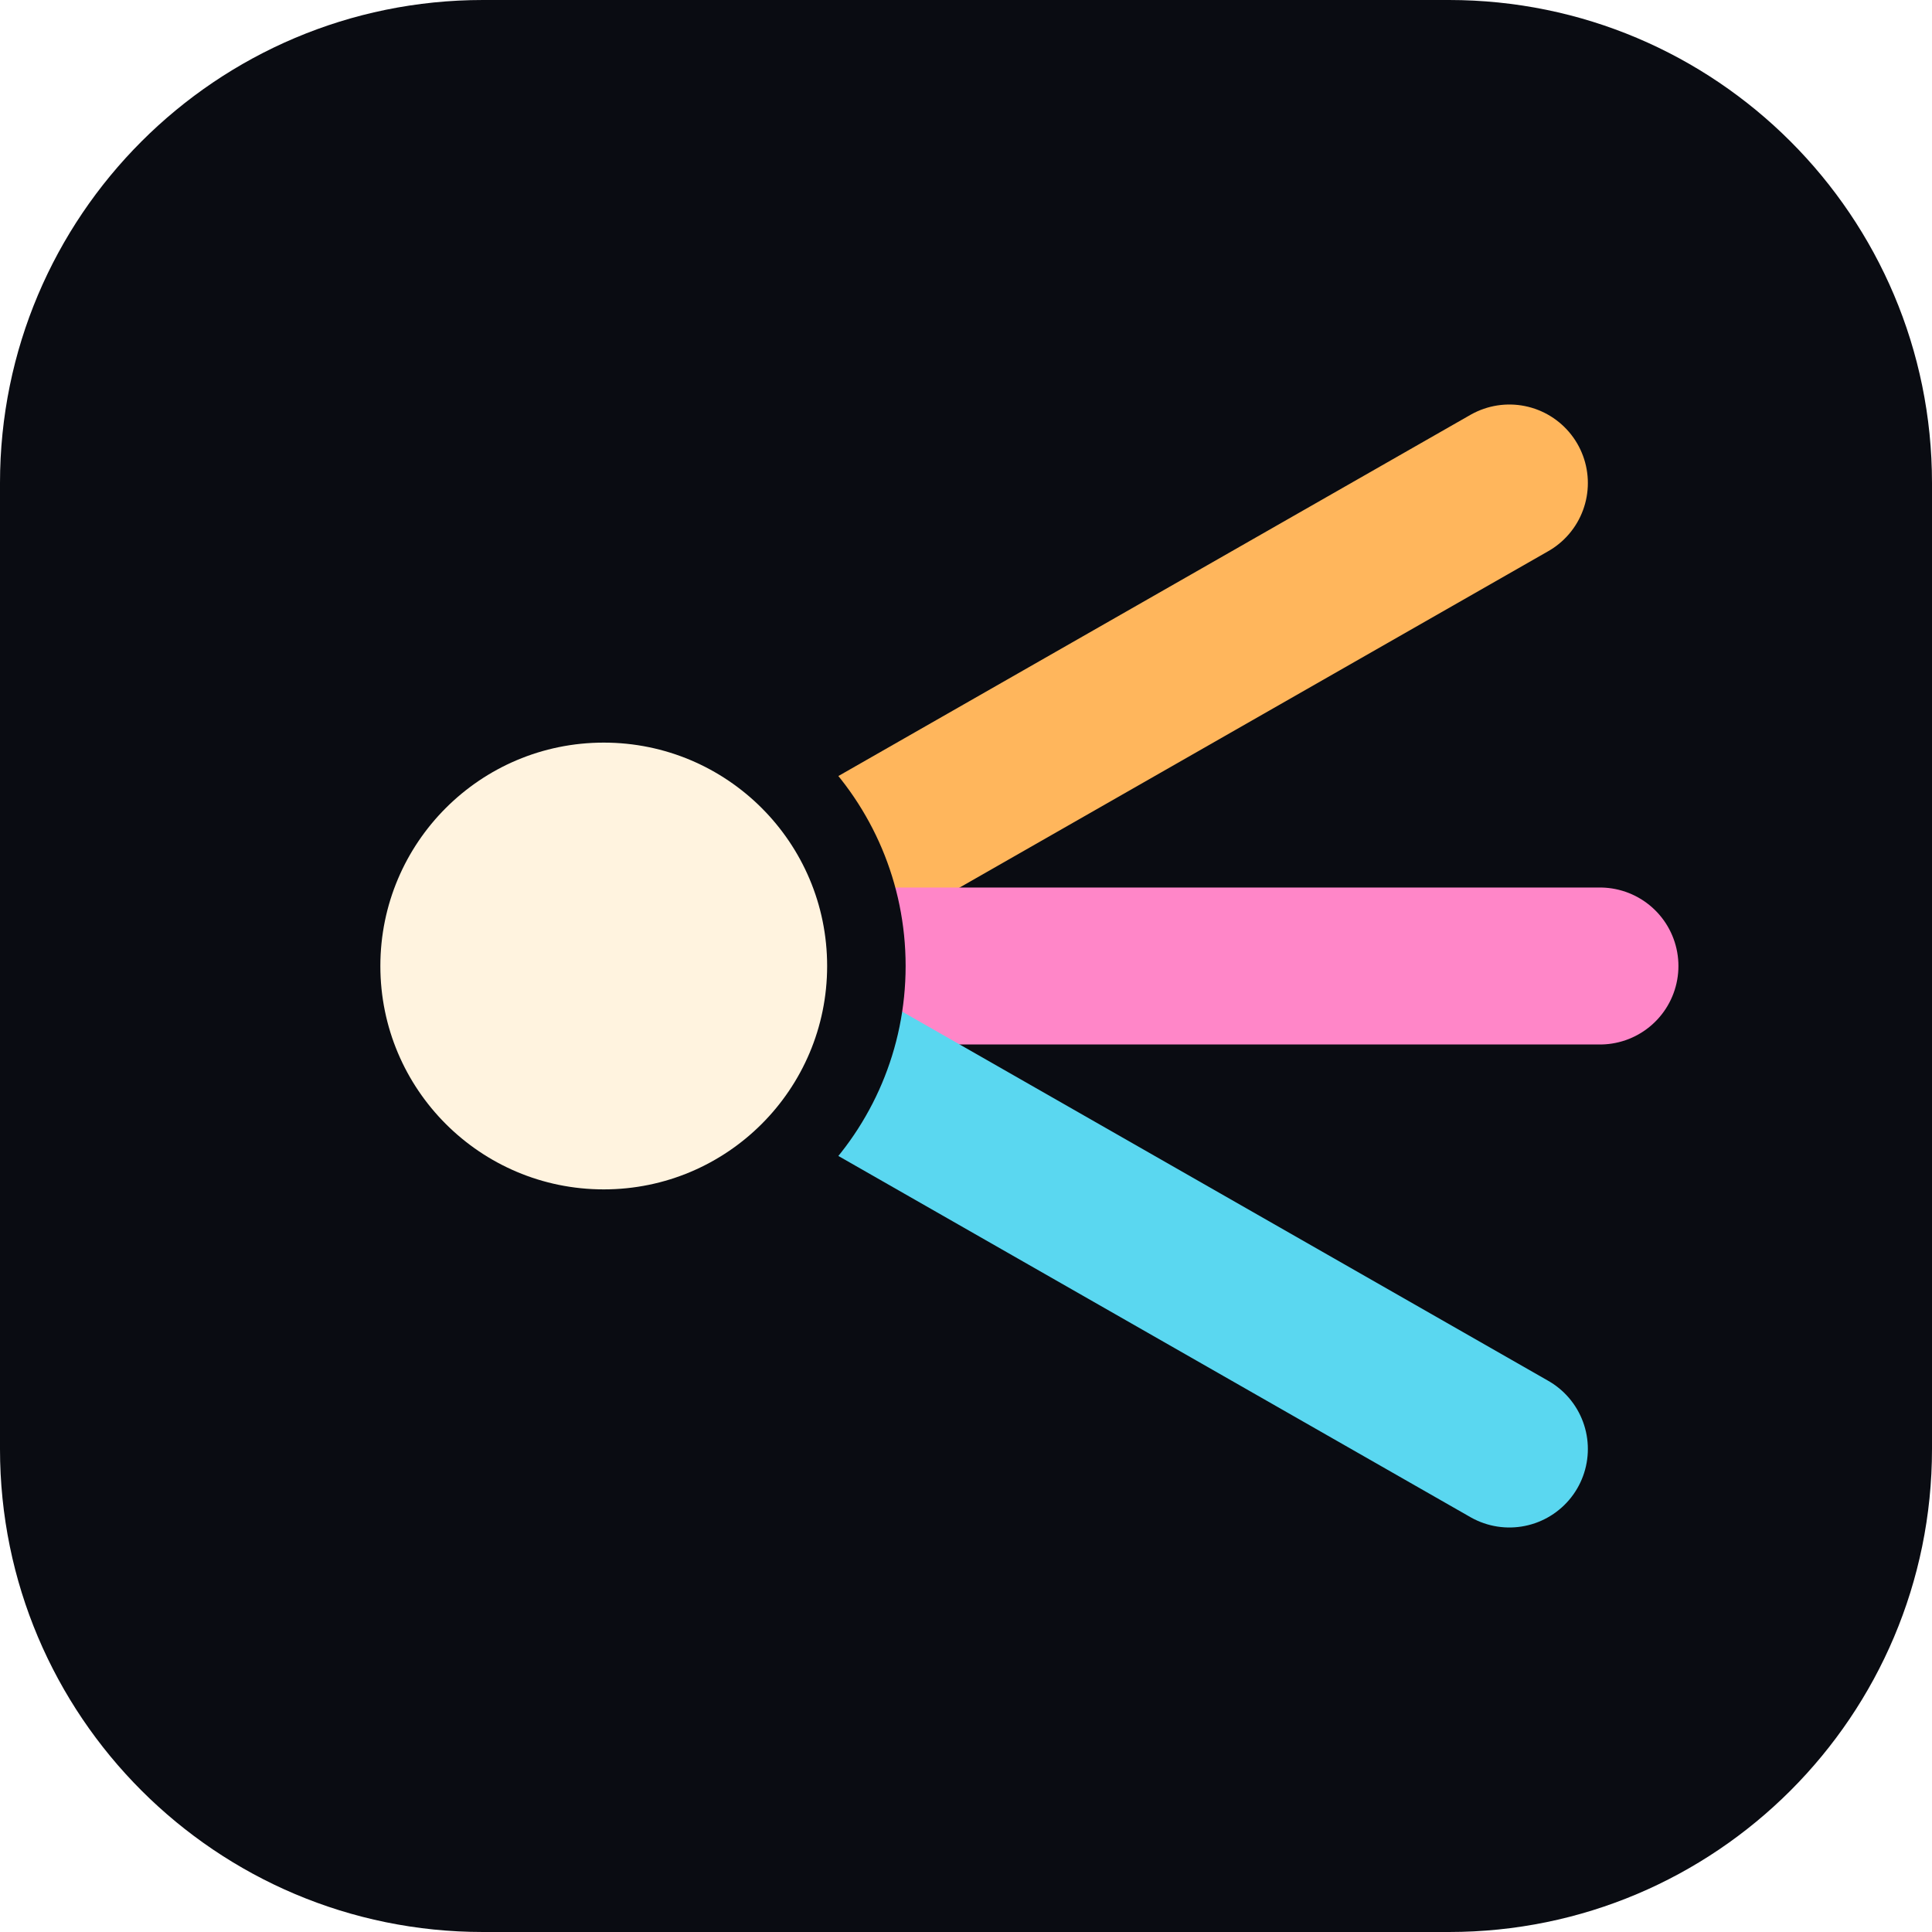
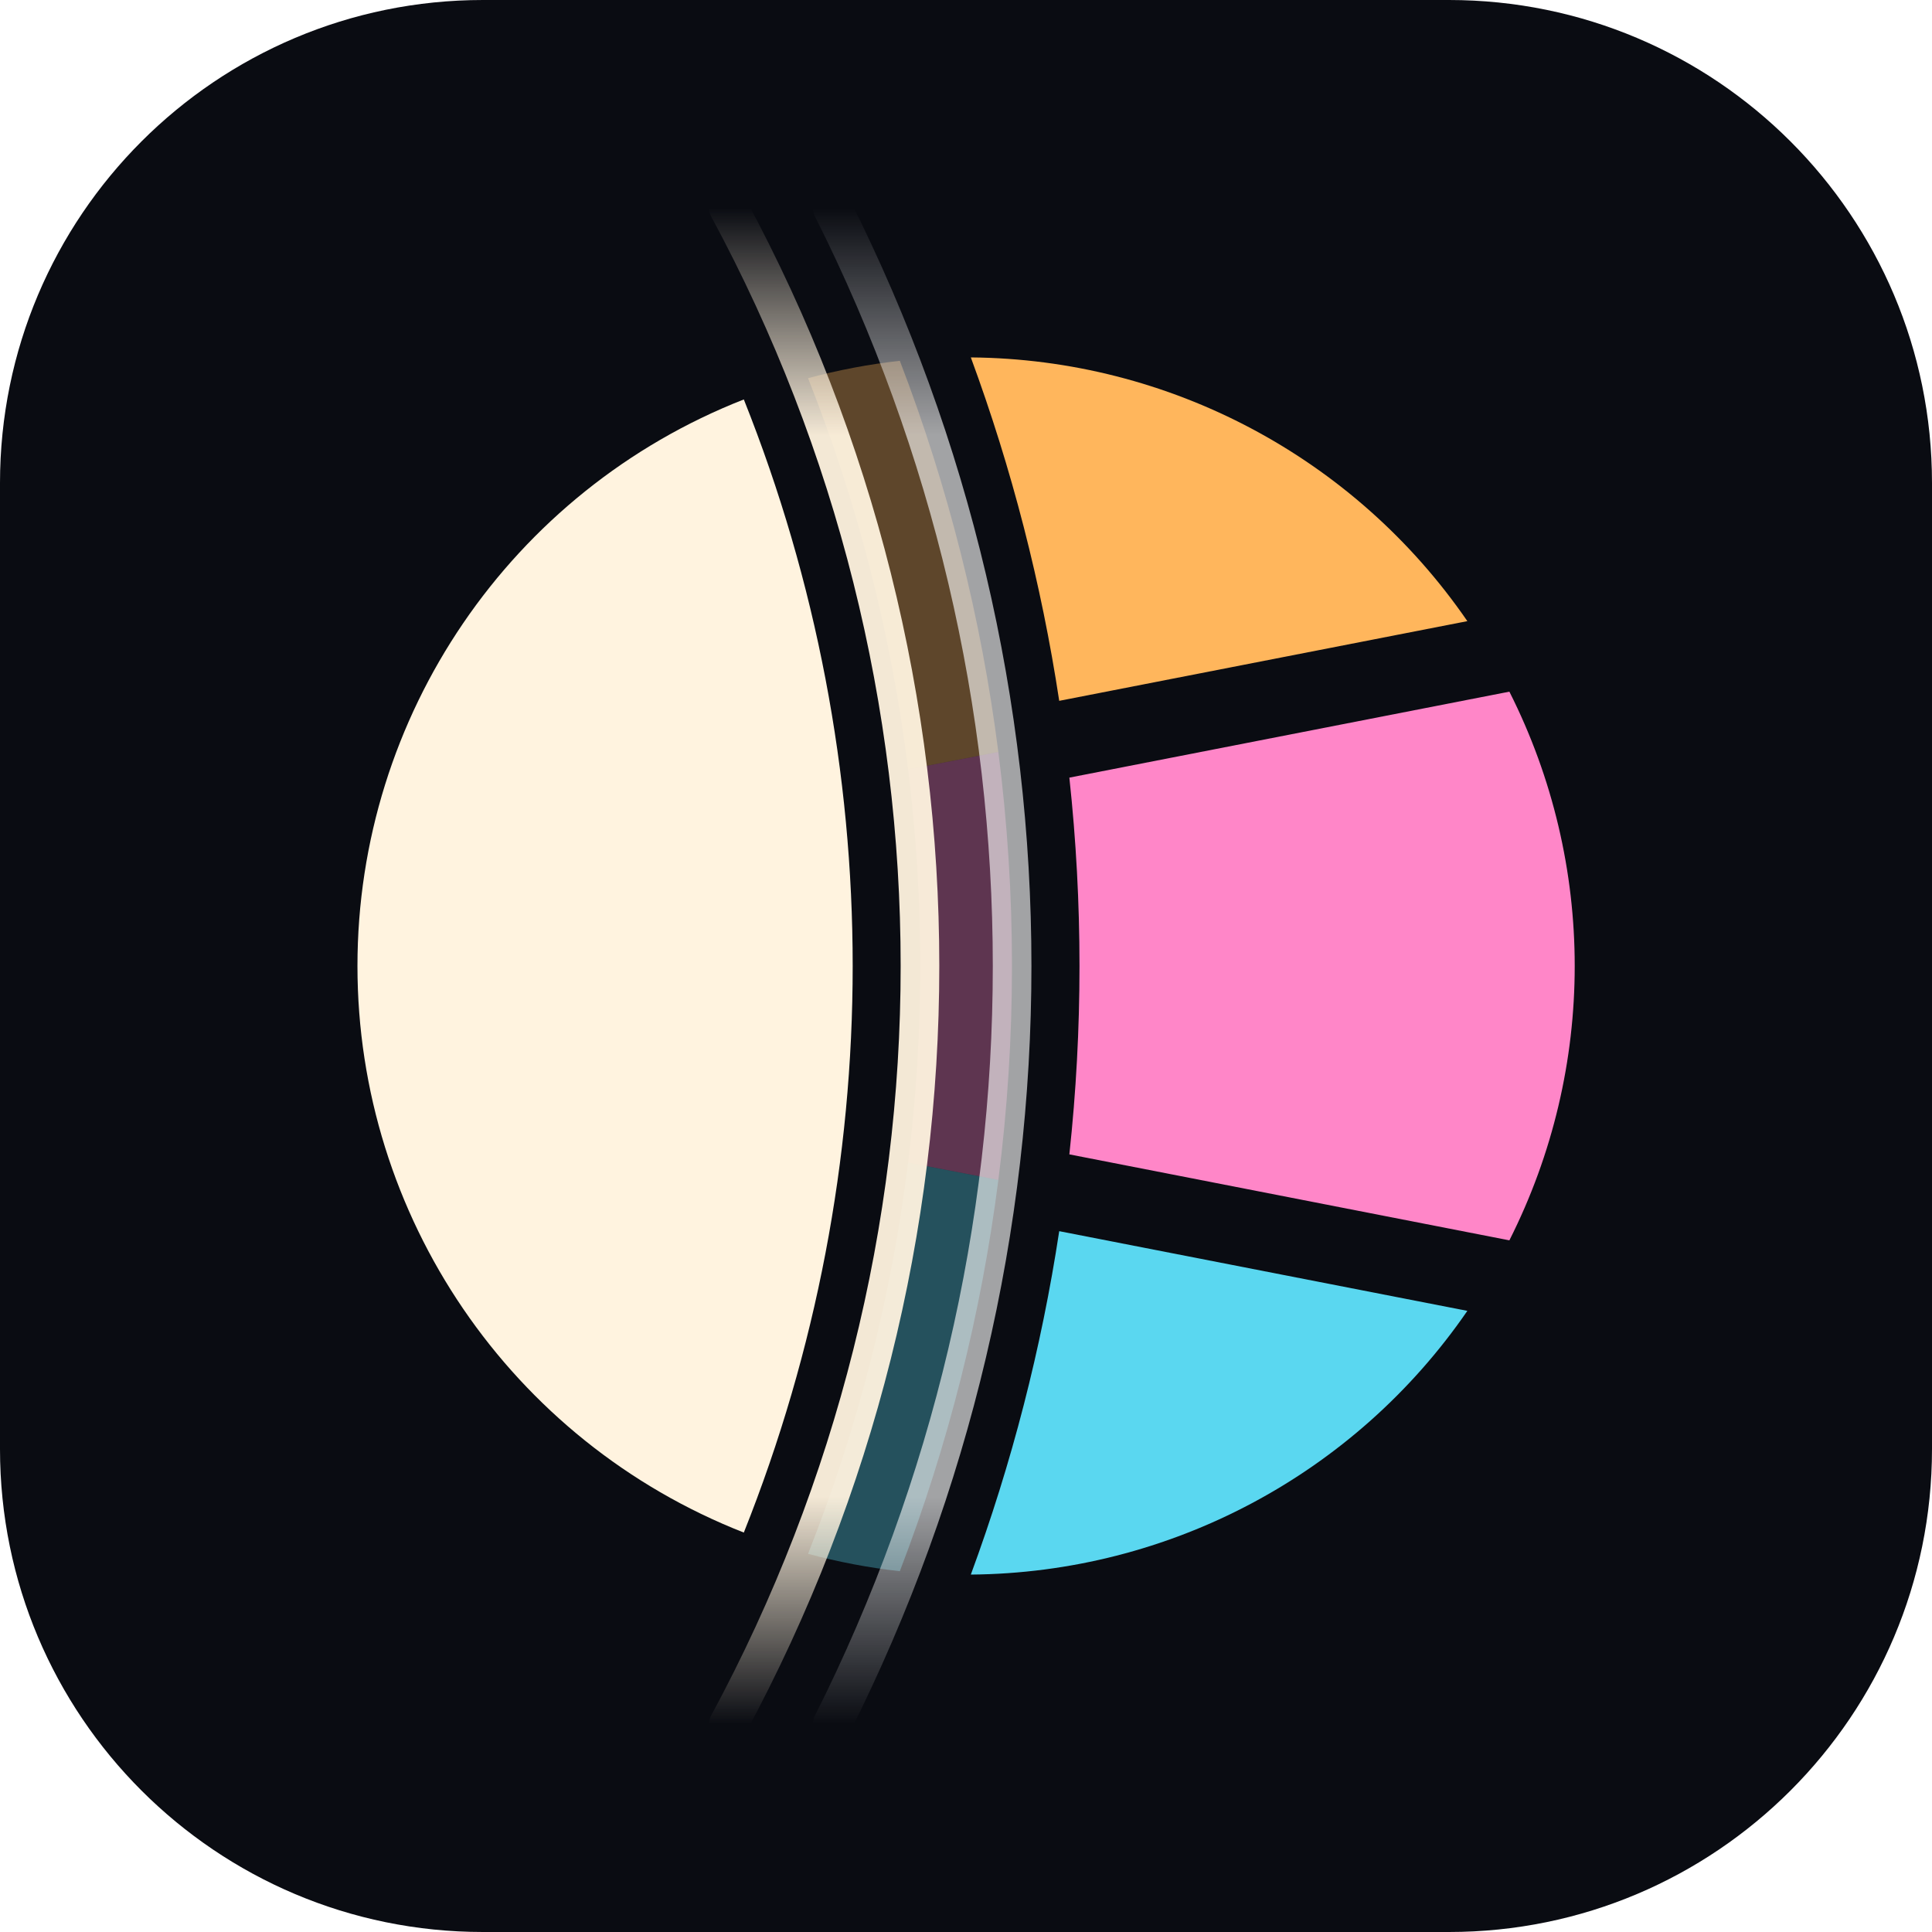
<svg xmlns="http://www.w3.org/2000/svg" viewBox="0 0 32 32" fill="none">
  <rect width="32" height="32" rx="8" fill="#0a0c12" />
-   <path d="M11 16 25 8" stroke="#ffb65c" stroke-width="2.6" stroke-linecap="round" />
-   <path d="M11 16h15.5" stroke="#ff86c8" stroke-width="2.6" stroke-linecap="round" />
-   <path d="m11 16 14 8" stroke="#5ad7f0" stroke-width="2.6" stroke-linecap="round" />
-   <circle cx="10" cy="16" r="5" fill="#0a0c12" />
-   <circle cx="10" cy="16" r="3.7" fill="#fff3df" />
+   <g transform="translate(3.2 3.2) scale(.8)">
+     <defs>
+       <linearGradient id="m-near" x1="0" y1="0.3" x2="0" y2="31.7" gradientUnits="userSpaceOnUse">
+         <stop offset="0" stop-color="#fff3df" stop-opacity="0" />
+         <stop offset="0.15" stop-color="#fff3df" stop-opacity="0.95" />
+         <stop offset="0.85" stop-color="#fff3df" stop-opacity="0.95" />
+         <stop offset="1" stop-color="#fff3df" stop-opacity="0" />
+       </linearGradient>
+       <linearGradient id="m-far" x1="0" y1="0.3" x2="0" y2="31.7" gradientUnits="userSpaceOnUse">
+         <stop offset="0" stop-color="#fff" stop-opacity="0" />
+         <stop offset="0.15" stop-color="#fff" stop-opacity="0.62" />
+         <stop offset="0.85" stop-color="#fff" stop-opacity="0.62" />
+         <stop offset="1" stop-color="#fff" stop-opacity="0" />
+       </linearGradient>
+     </defs>
+     <path d="M11.4 4.27A12.6 12.6 0 0 0 11.4 27.73A31.65 31.65 0 0 0 11.4 4.27Z" fill="#fff3df" />
+     <path d="M16.1 3.4A12.6 12.6 0 0 1 26.38 8.86L17.93 10.51A36.35 36.35 0 0 0 16.1 3.4Z" fill="#ffb65c" />
+     <path d="M18.14 12.1L27.25 10.32A12.6 12.6 0 0 1 27.25 21.68L18.14 19.9A36.35 36.35 0 0 0 18.14 12.1Z" fill="#ff86c8" />
+     <path d="M17.93 21.49L26.38 23.14A12.6 12.6 0 0 1 16.1 28.6A36.35 36.35 0 0 0 17.93 21.49Z" fill="#5ad7f0" />
+     <path d="M12.73 3.83A12.6 12.6 0 0 1 14.63 3.47A34.95 34.95 0 0 1 16.67 11.57L14.8 11.93A33.05 33.05 0 0 0 12.73 3.83Z" fill="#ffb65c" fill-opacity="0.34" />
+     <path d="M14.8 11.93L16.67 11.57A34.95 34.95 0 0 1 16.67 20.43L14.8 20.07A33.05 33.05 0 0 0 14.8 11.93Z" fill="#ff86c8" fill-opacity="0.34" />
+     <path d="M14.8 20.07L16.67 20.43A34.95 34.95 0 0 1 14.63 28.53A12.6 12.6 0 0 1 12.73 28.17A33.05 33.05 0 0 0 14.8 20.07Z" fill="#5ad7f0" fill-opacity="0.34" />
+     <path d="M11.08 0.3A33.05 33.05 0 0 1 11.08 31.7" stroke="url(#m-near)" stroke-width="0.8" stroke-linecap="round" />
+     <path d="M13.23 0.3A34.95 34.95 0 0 1 13.23 31.7" stroke="url(#m-far)" stroke-width="0.8" stroke-linecap="round" />
+   </g>
</svg>
